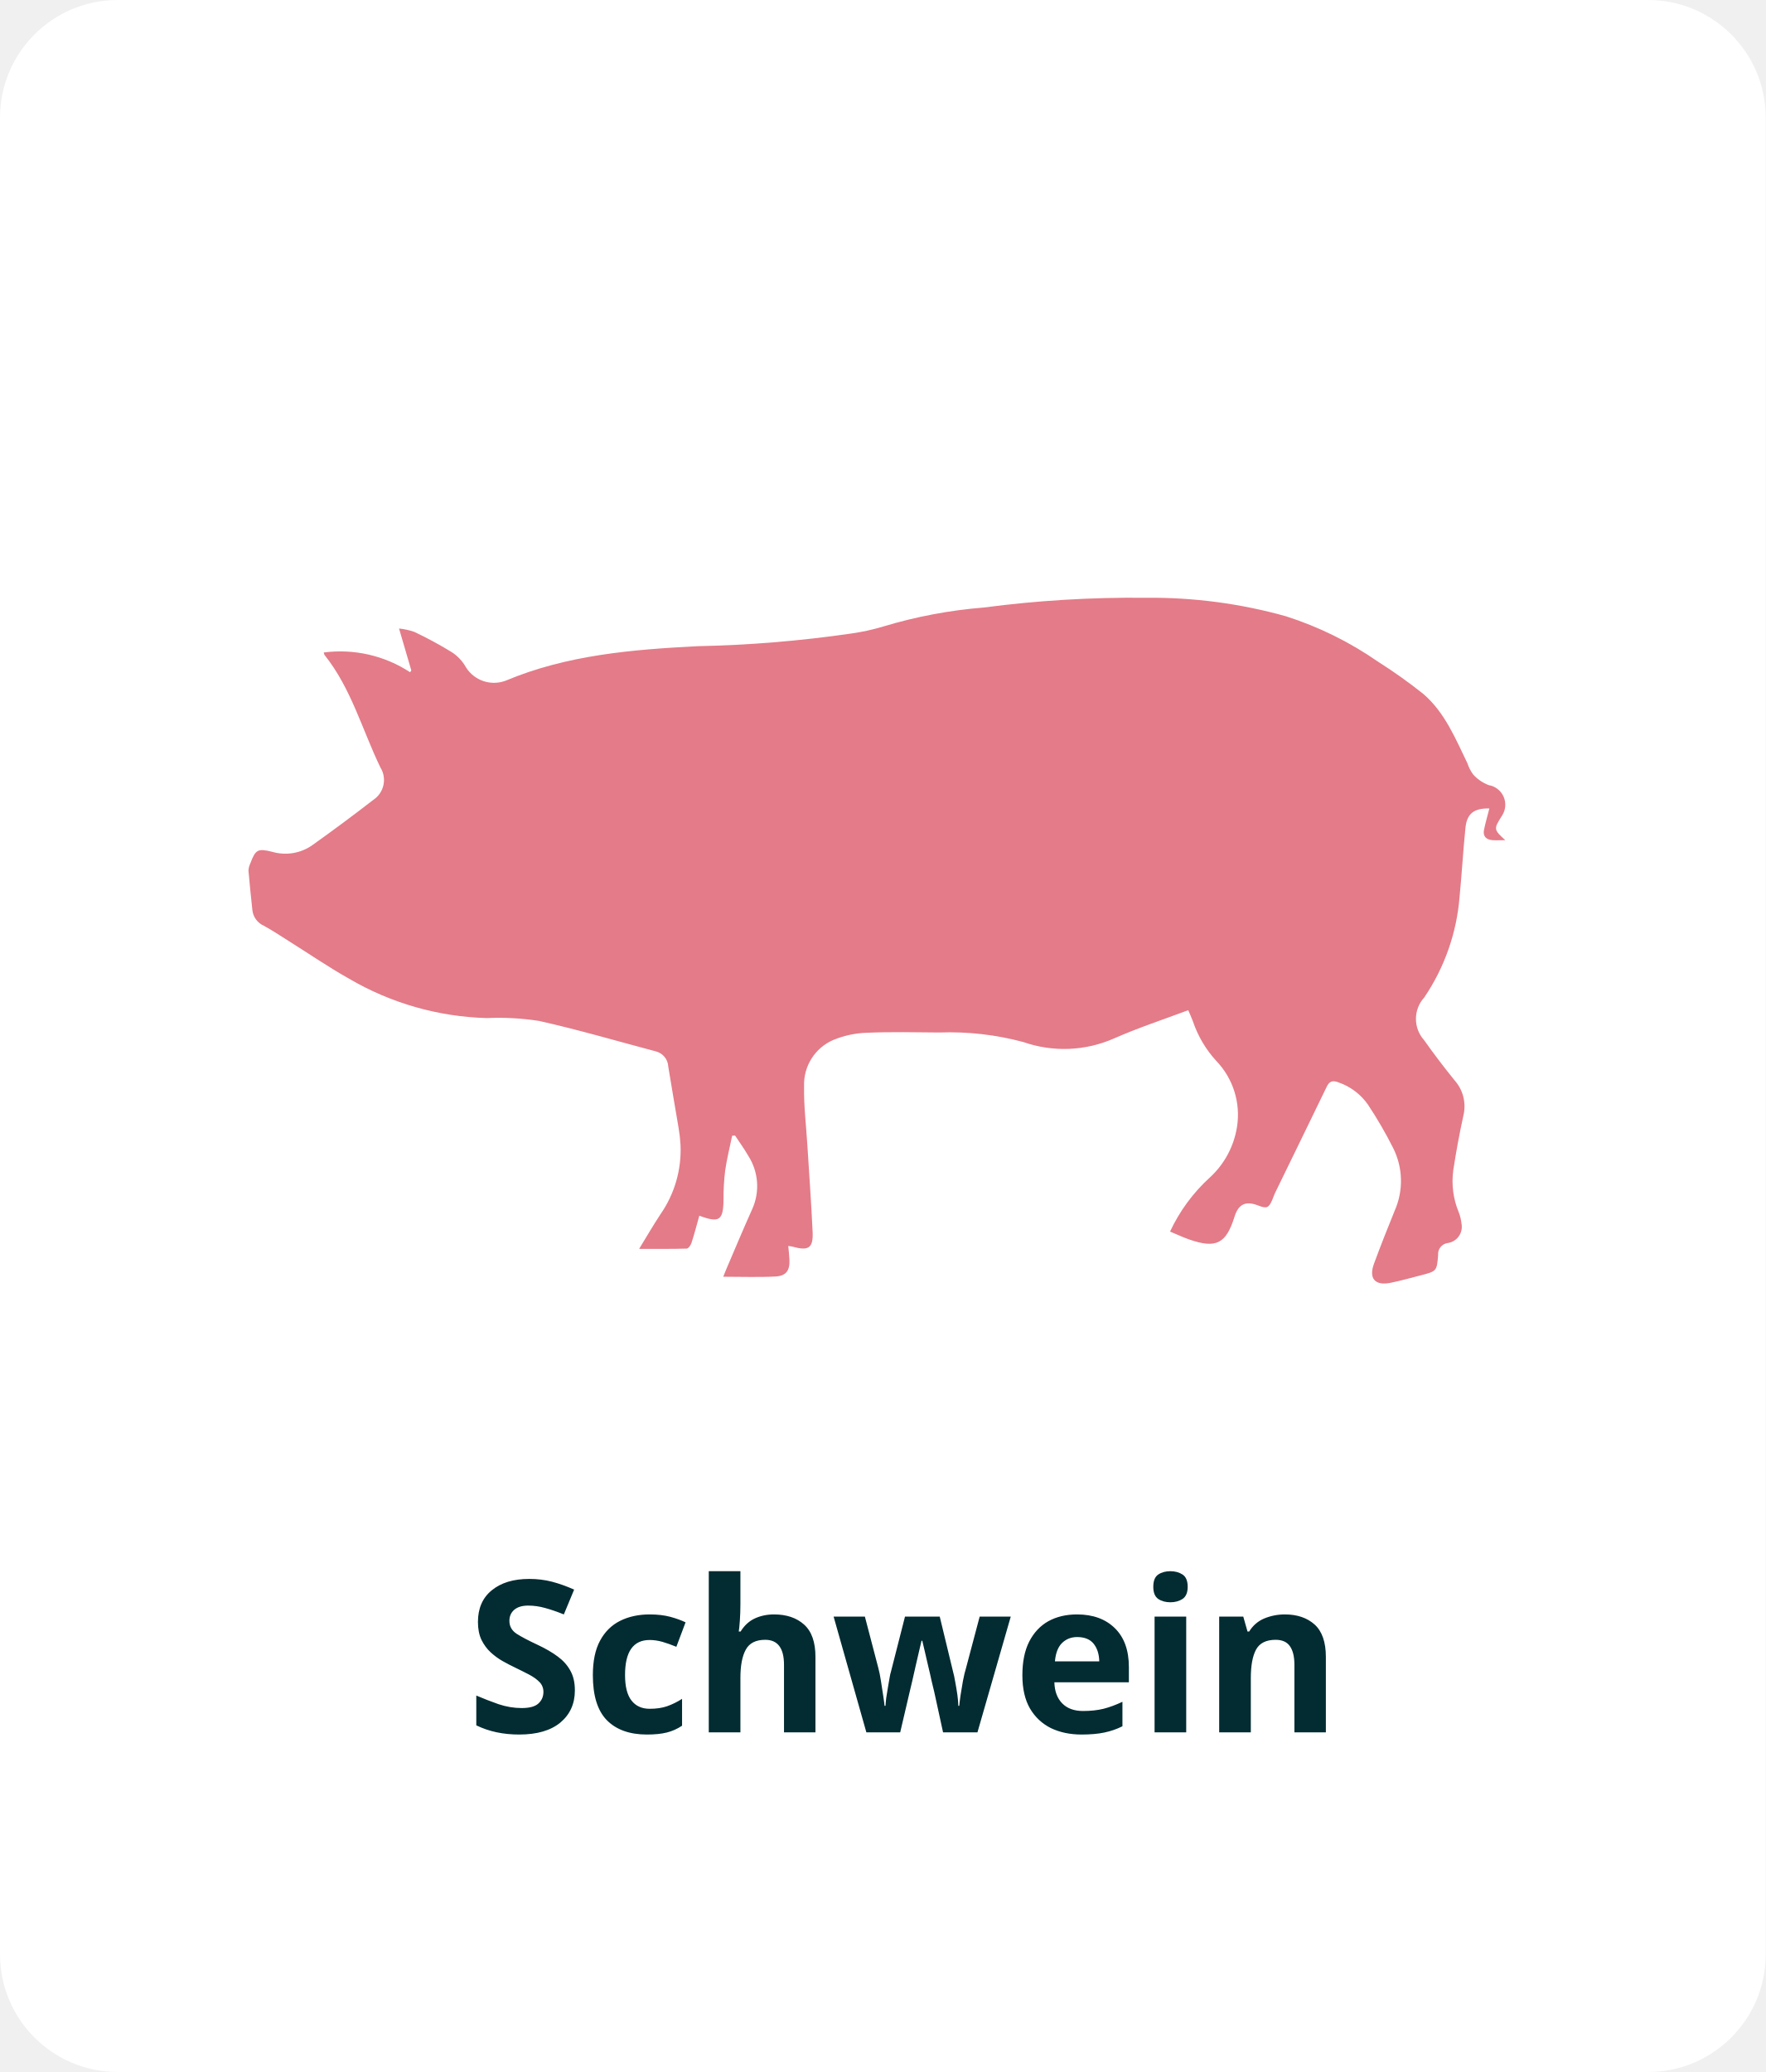
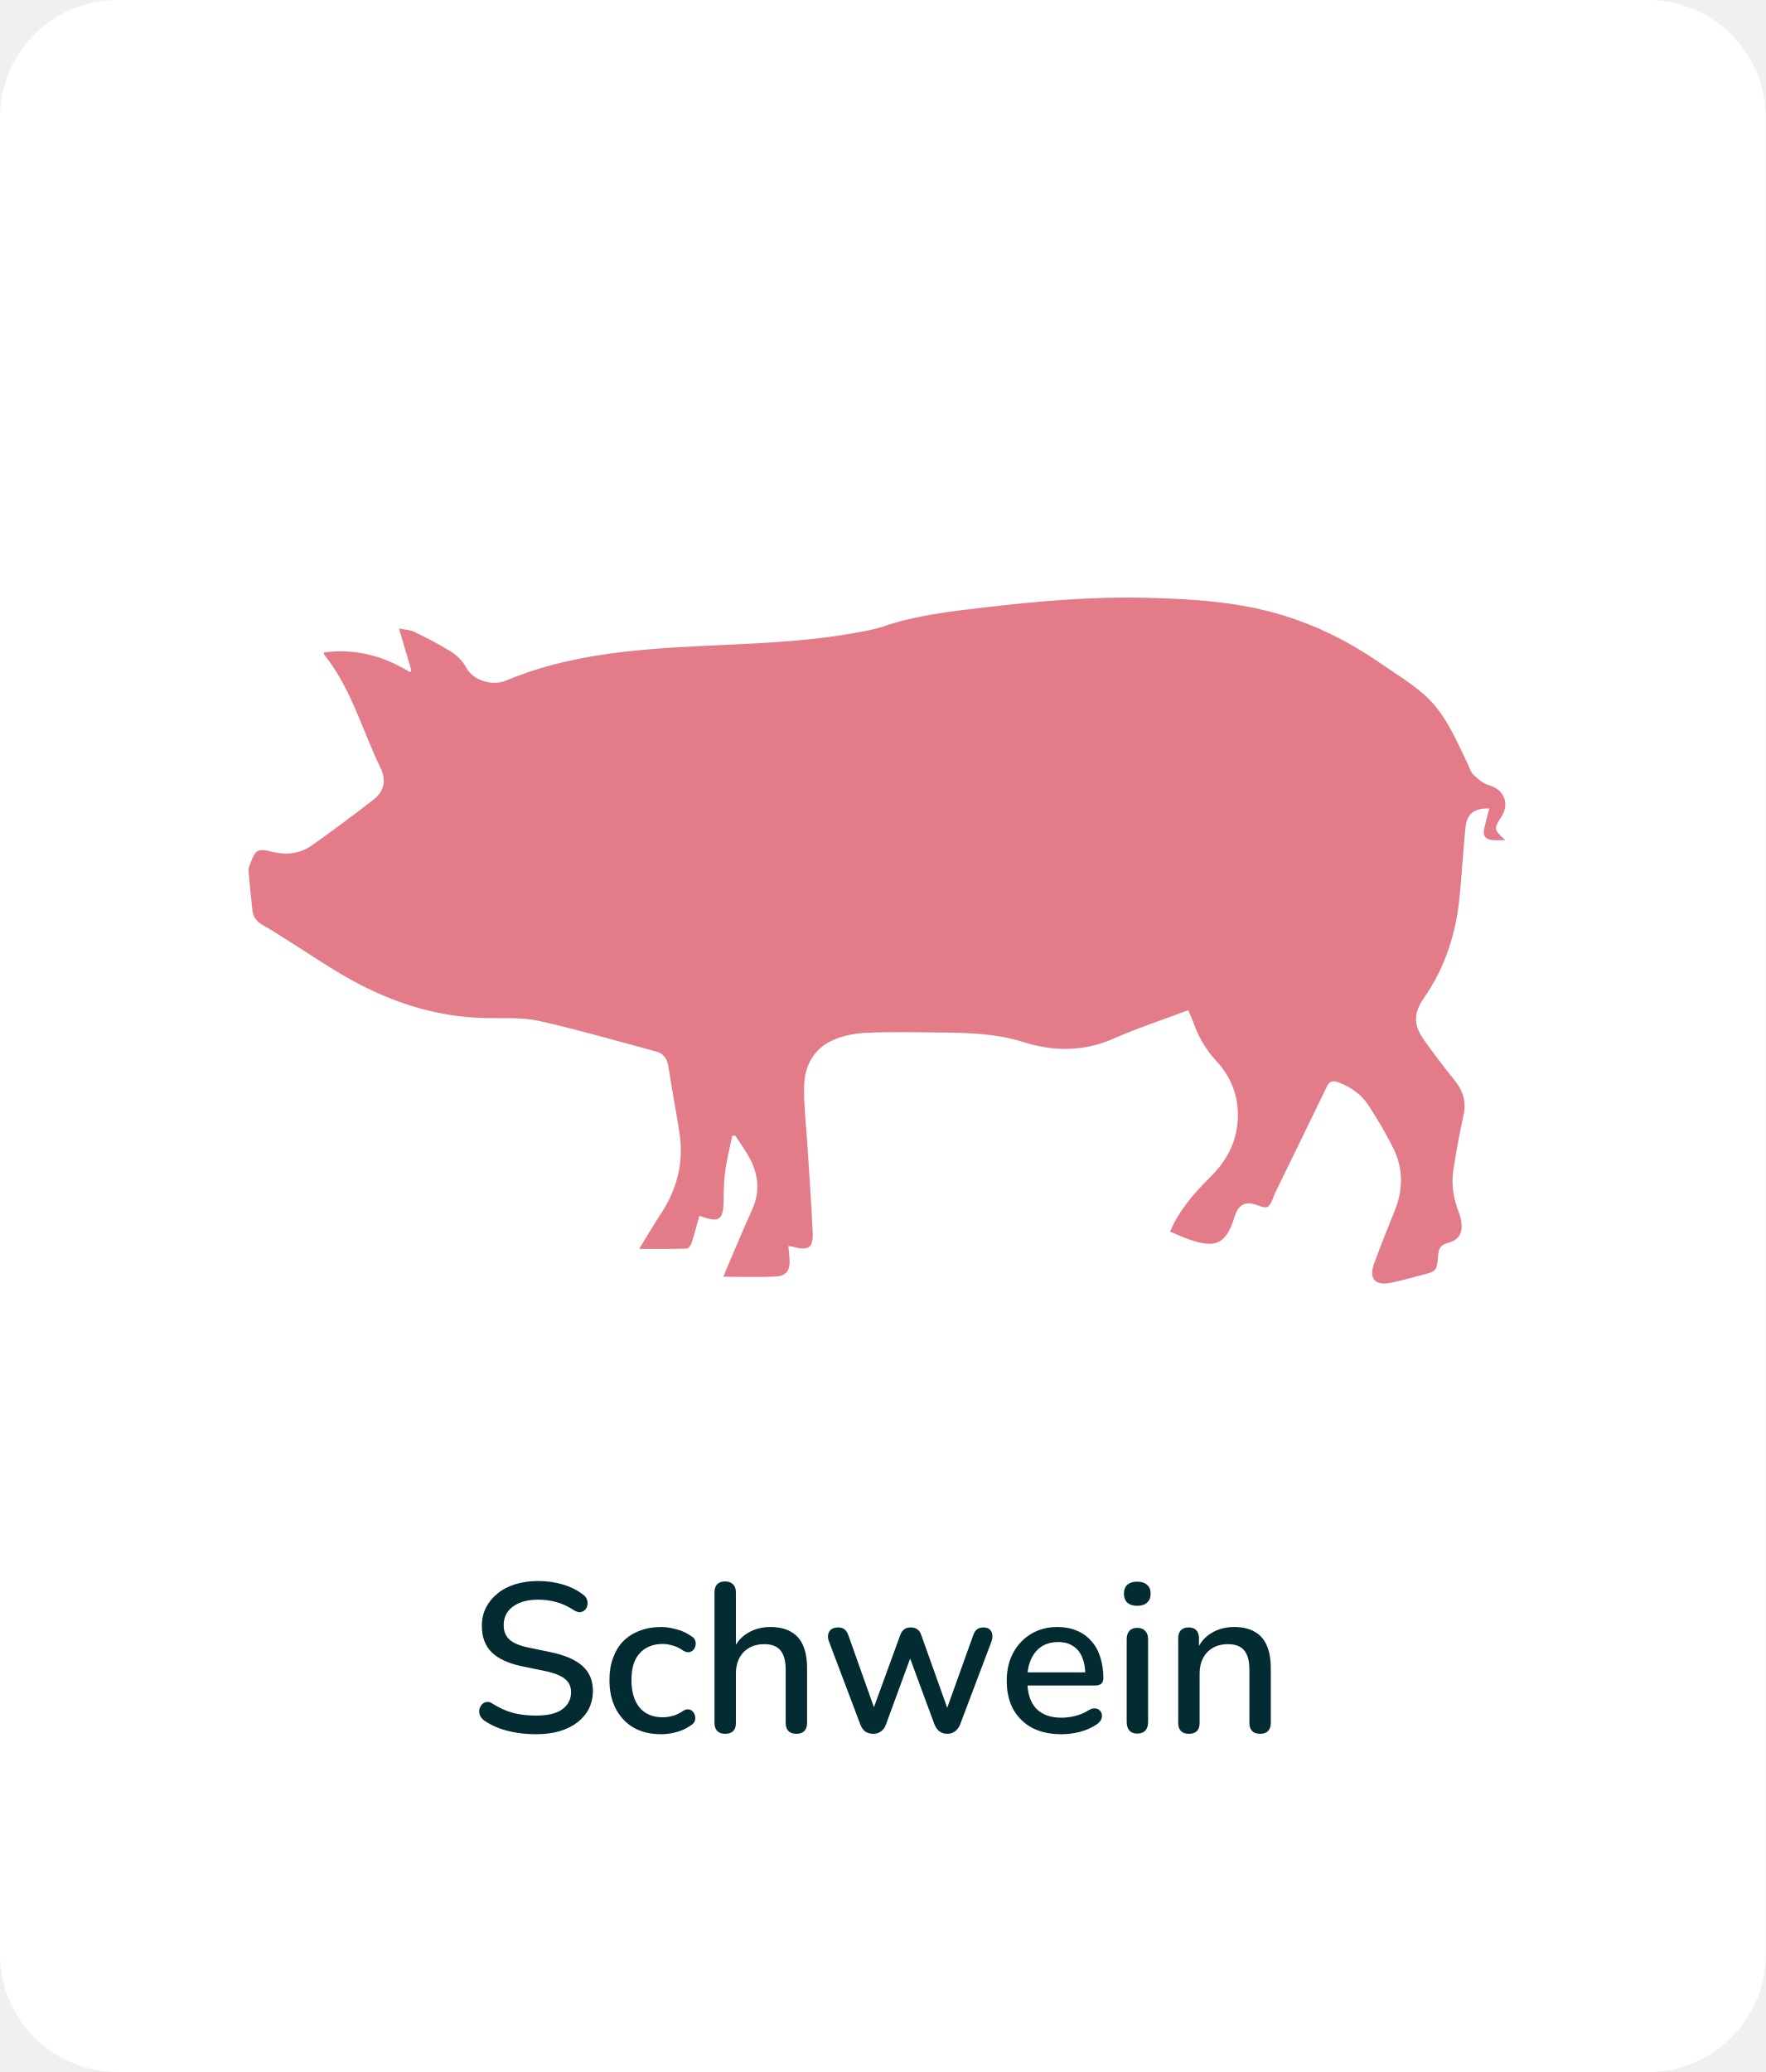
- <svg xmlns="http://www.w3.org/2000/svg" width="150" height="176" viewBox="0 0 150 176">
-   <defs>
-     <clipPath id="clip-path">
-       <rect id="Прямоугольник_72" data-name="Прямоугольник 72" width="106.768" height="58.266" fill="#e47b88" />
-     </clipPath>
-   </defs>
-   <g id="Сгруппировать_843" data-name="Сгруппировать 843" transform="translate(-878 -825)">
-     <rect id="Прямоугольник_145" data-name="Прямоугольник 145" width="150" height="176" rx="10" transform="translate(878 825)" fill="#fff" />
-     <g id="Pork" transform="translate(882.222 875.758)">
-       <g id="Сгруппировать_425" data-name="Сгруппировать 425" transform="translate(16.885)">
-         <g id="Сгруппировать_424" data-name="Сгруппировать 424" clip-path="url(#clip-path)">
-           <path id="Контур_260" data-name="Контур 260" d="M79.83,35.051c-2.137.8-4.26,1.5-6.293,2.395a10.5,10.5,0,0,1-7.7.313,24.106,24.106,0,0,0-7.156-.815c-2.054-.018-4.11-.066-6.16.024a8.084,8.084,0,0,0-2.845.613A4.114,4.114,0,0,0,47.2,41.491c-.033,1.664.175,3.333.278,5,.153,2.468.335,4.935.448,7.405.062,1.35-.352,1.62-1.67,1.246-.1-.028-.206-.035-.4-.066.038.424.084.791.1,1.159.044.921-.271,1.39-1.192,1.437-1.443.073-2.892.019-4.432.019.078-.2.151-.388.232-.577.739-1.72,1.457-3.45,2.226-5.157a4.751,4.751,0,0,0-.335-4.544c-.338-.592-.744-1.145-1.119-1.716l-.246.018c-.2.983-.452,1.959-.593,2.951a19.129,19.129,0,0,0-.14,2.469c-.02,1.77-.348,2.013-2.056,1.371-.218.771-.417,1.542-.661,2.3-.063.2-.264.49-.41.494-1.288.039-2.578.023-4.043.023.655-1.067,1.209-2.024,1.817-2.945a9.557,9.557,0,0,0,1.7-5.87,13.034,13.034,0,0,0-.165-1.46c-.286-1.736-.6-3.467-.876-5.206A1.4,1.4,0,0,0,34.6,38.547c-3.3-.876-6.577-1.839-9.9-2.583a22.2,22.2,0,0,0-4.452-.244A24.466,24.466,0,0,1,8.532,32.366c-1.748-.981-3.406-2.122-5.107-3.188-.7-.438-1.382-.9-2.105-1.293a1.647,1.647,0,0,1-.986-1.327C.218,25.438.093,24.319,0,23.2a1.621,1.621,0,0,1,.167-.642C.6,21.394.808,21.3,2,21.592a3.982,3.982,0,0,0,3.4-.542q2.643-1.882,5.211-3.869a2.023,2.023,0,0,0,.595-2.754c-1.548-3.2-2.473-6.713-4.747-9.555a.649.649,0,0,1-.059-.208A10.833,10.833,0,0,1,13.727,6.34l.109-.146L12.791,2.628a5.907,5.907,0,0,1,1.3.288,33.374,33.374,0,0,1,3.172,1.717,3.647,3.647,0,0,1,1.218,1.3,2.809,2.809,0,0,0,3.334,1.141c5.242-2.205,10.793-2.66,16.38-2.945a105.2,105.2,0,0,0,13-1.073,18.364,18.364,0,0,0,2.74-.6A40.8,40.8,0,0,1,62.465.846,97.619,97.619,0,0,1,76.221.019a42.441,42.441,0,0,1,11.9,1.566,29.438,29.438,0,0,1,7.835,3.861A43.393,43.393,0,0,1,99.821,8.2c1.816,1.569,2.715,3.782,3.736,5.889a3.212,3.212,0,0,0,.487.944,3.4,3.4,0,0,0,1.318.9,1.686,1.686,0,0,1,1.158,2.544c-.032.059-.07.114-.105.171-.632,1-.623,1.077.353,1.96-.454,0-.773.021-1.089,0-.54-.043-.833-.335-.717-.892.124-.6.3-1.192.452-1.8-1.292-.035-1.907.429-2.029,1.635-.2,1.952-.308,3.912-.5,5.864a17.741,17.741,0,0,1-3,8.552,2.7,2.7,0,0,0-.012,3.63c.822,1.164,1.689,2.3,2.585,3.408a3.318,3.318,0,0,1,.755,2.981q-.509,2.316-.864,4.665a6.845,6.845,0,0,0,.458,3.544,3.628,3.628,0,0,1,.238.968,1.393,1.393,0,0,1-1.189,1.669.941.941,0,0,0-.794,1.01c-.106,1.382-.132,1.383-1.485,1.732-.842.218-1.681.454-2.533.629-1.344.277-1.9-.353-1.422-1.641.554-1.506,1.149-3,1.751-4.484a6.233,6.233,0,0,0-.128-5.315A35.671,35.671,0,0,0,95.1,43.07a5.054,5.054,0,0,0-2.469-1.876c-.47-.184-.78-.163-1.022.337-1.463,3.028-2.942,6.047-4.413,9.071-.087.18-.143.375-.223.559-.3.692-.473.76-1.186.482-1.072-.419-1.685-.129-2.023.956-.714,2.29-1.569,2.723-3.85,1.925-.539-.189-1.059-.434-1.625-.669a14.488,14.488,0,0,1,3.386-4.6,7.385,7.385,0,0,0,2.3-4.278,6.593,6.593,0,0,0-1.758-5.618A9.427,9.427,0,0,1,80.233,36c-.11-.309-.255-.605-.4-.95" transform="translate(0 0)" fill="#e47b88" />
-         </g>
-       </g>
-       <text id="Schwein" transform="translate(-0.222 78.39)" fill="#022c32" font-size="18" font-family="Nunito-SemiBold, Nunito" font-weight="600">
-         <tspan x="35.634" y="18">Schwein</tspan>
-       </text>
-     </g>
-   </g>
+ <svg xmlns="http://www.w3.org/2000/svg" width="150" height="176" viewBox="0 0 150 176" fill="none">
+   <path d="M0 10C0 4.477 4.477 0 10 0H140C145.523 0 150 4.477 150 10V166C150 171.523 145.523 176 140 176H10C4.477 176 0 171.523 0 166V10Z" fill="white" />
+   <path d="M100.937 85.809C98.8 86.613 96.678 87.307 94.644 88.204C92.089 89.33 89.556 89.343 86.947 88.517C84.618 87.78 82.204 87.723 79.791 87.702C77.737 87.684 75.681 87.636 73.631 87.726C72.672 87.768 71.659 87.955 70.787 88.338C69.144 89.06 68.345 90.513 68.311 92.249C68.278 93.913 68.486 95.582 68.589 97.249C68.742 99.718 68.924 102.185 69.037 104.655C69.1 106.005 68.685 106.274 67.367 105.901C67.267 105.872 67.161 105.866 66.971 105.835C67.01 106.259 67.056 106.626 67.073 106.994C67.117 107.915 66.802 108.384 65.882 108.431C64.439 108.504 62.989 108.45 61.45 108.45C61.528 108.255 61.601 108.063 61.682 107.873C62.421 106.153 63.139 104.424 63.908 102.717C64.623 101.128 64.403 99.627 63.572 98.173C63.234 97.581 62.828 97.027 62.453 96.457C62.371 96.463 62.288 96.469 62.206 96.475C62.004 97.458 61.754 98.434 61.613 99.426C61.498 100.239 61.483 101.07 61.473 101.894C61.453 103.664 61.125 103.907 59.417 103.265C59.199 104.036 59 104.807 58.755 105.564C58.692 105.76 58.491 106.054 58.346 106.058C57.058 106.097 55.768 106.081 54.303 106.081C54.959 105.014 55.512 104.057 56.12 103.136C57.299 101.351 57.932 99.416 57.823 97.266C57.798 96.778 57.738 96.289 57.658 95.806C57.371 94.07 57.053 92.339 56.782 90.6C56.678 89.93 56.375 89.482 55.712 89.305C52.413 88.43 49.135 87.466 45.807 86.723C44.376 86.403 42.843 86.502 41.355 86.479C37.144 86.413 33.27 85.162 29.64 83.124C27.892 82.143 26.233 81.003 24.533 79.937C23.835 79.499 23.151 79.034 22.428 78.643C21.872 78.342 21.508 77.952 21.442 77.316C21.326 76.196 21.201 75.077 21.109 73.955C21.092 73.746 21.198 73.52 21.275 73.312C21.707 72.152 21.915 72.054 23.104 72.35C24.309 72.649 25.482 72.534 26.501 71.808C28.263 70.554 30.002 69.265 31.711 67.939C32.647 67.213 32.844 66.298 32.306 65.185C30.758 61.984 29.833 58.472 27.559 55.63C27.523 55.584 27.524 55.51 27.5 55.422C30.153 55.062 32.572 55.704 34.834 57.098C34.871 57.05 34.907 57.001 34.944 56.952C34.609 55.809 34.274 54.666 33.899 53.386C34.405 53.491 34.845 53.498 35.202 53.673C36.281 54.203 37.36 54.748 38.374 55.391C38.863 55.7 39.32 56.181 39.592 56.69C40.234 57.889 41.918 58.256 42.926 57.832C48.168 55.626 53.718 55.172 59.305 54.887C63.649 54.665 68.006 54.573 72.305 53.814C73.226 53.651 74.165 53.51 75.045 53.21C77.815 52.265 80.695 51.941 83.573 51.603C88.141 51.068 92.723 50.664 97.328 50.777C101.347 50.875 105.354 51.115 109.232 52.342C112.043 53.232 114.644 54.537 117.067 56.203C118.37 57.1 119.738 57.927 120.929 58.956C122.745 60.525 123.644 62.737 124.665 64.845C124.821 65.166 124.91 65.557 125.152 65.789C125.535 66.155 125.982 66.558 126.47 66.691C127.682 67.019 128.233 68.115 127.628 69.234C127.596 69.293 127.558 69.348 127.522 69.405C126.891 70.409 126.899 70.482 127.875 71.364C127.422 71.364 127.102 71.385 126.786 71.36C126.246 71.317 125.954 71.024 126.069 70.468C126.193 69.867 126.367 69.276 126.521 68.672C125.228 68.637 124.614 69.101 124.492 70.308C124.294 72.259 124.183 74.219 123.994 76.172C123.693 79.263 122.779 82.144 120.995 84.724C120.061 86.075 120.047 87.027 120.983 88.354C121.805 89.519 122.672 90.654 123.569 91.762C124.292 92.656 124.576 93.596 124.324 94.743C123.984 96.287 123.696 97.845 123.46 99.408C123.277 100.617 123.471 101.806 123.918 102.952C124.038 103.259 124.125 103.592 124.156 103.92C124.238 104.806 123.903 105.336 122.967 105.589C122.38 105.747 122.216 106.039 122.173 106.599C122.067 107.981 122.041 107.981 120.688 108.331C119.846 108.548 119.007 108.785 118.155 108.96C116.812 109.237 116.259 108.607 116.733 107.319C117.287 105.813 117.882 104.322 118.484 102.835C119.21 101.039 119.215 99.246 118.356 97.52C117.722 96.248 116.993 95.015 116.211 93.828C115.626 92.939 114.75 92.345 113.743 91.951C113.273 91.768 112.963 91.789 112.721 92.289C111.258 95.316 109.779 98.336 108.308 101.36C108.221 101.54 108.165 101.735 108.085 101.919C107.784 102.61 107.612 102.679 106.899 102.401C105.826 101.982 105.214 102.272 104.876 103.357C104.162 105.647 103.306 106.08 101.025 105.282C100.486 105.093 99.966 104.848 99.4 104.613C100.187 102.764 101.439 101.349 102.786 100.016C103.998 98.817 104.846 97.44 105.085 95.738C105.386 93.596 104.782 91.684 103.327 90.121C102.401 89.126 101.784 88.009 101.34 86.758C101.23 86.449 101.085 86.153 100.937 85.809Z" fill="#E47B88" />
+   <path d="M45.524 147.309C44.972 147.309 44.432 147.267 43.904 147.183C43.376 147.099 42.878 146.973 42.41 146.805C41.942 146.625 41.522 146.409 41.15 146.157C40.97 146.025 40.844 145.875 40.772 145.707C40.712 145.539 40.694 145.377 40.718 145.221C40.754 145.053 40.826 144.909 40.934 144.789C41.042 144.669 41.174 144.597 41.33 144.573C41.486 144.537 41.66 144.585 41.852 144.717C42.392 145.065 42.962 145.323 43.562 145.491C44.162 145.647 44.816 145.725 45.524 145.725C46.544 145.725 47.294 145.545 47.774 145.185C48.266 144.813 48.512 144.333 48.512 143.745C48.512 143.265 48.338 142.887 47.99 142.611C47.642 142.323 47.06 142.095 46.244 141.927L44.318 141.531C43.178 141.291 42.326 140.895 41.762 140.343C41.21 139.791 40.934 139.047 40.934 138.111C40.934 137.547 41.048 137.031 41.276 136.563C41.516 136.095 41.846 135.693 42.266 135.357C42.686 135.009 43.19 134.745 43.778 134.565C44.366 134.385 45.008 134.295 45.704 134.295C46.448 134.295 47.144 134.391 47.792 134.583C48.452 134.775 49.04 135.069 49.556 135.465C49.712 135.573 49.814 135.711 49.862 135.879C49.922 136.035 49.934 136.191 49.898 136.347C49.874 136.503 49.808 136.635 49.7 136.743C49.592 136.851 49.454 136.917 49.286 136.941C49.118 136.953 48.932 136.893 48.728 136.761C48.26 136.449 47.78 136.227 47.288 136.095C46.808 135.951 46.274 135.879 45.686 135.879C45.098 135.879 44.582 135.969 44.138 136.149C43.706 136.329 43.37 136.581 43.13 136.905C42.902 137.229 42.788 137.613 42.788 138.057C42.788 138.561 42.95 138.963 43.274 139.263C43.598 139.563 44.138 139.791 44.894 139.947L46.802 140.343C48.002 140.595 48.896 140.985 49.484 141.513C50.072 142.041 50.366 142.743 50.366 143.619C50.366 144.183 50.252 144.693 50.024 145.149C49.796 145.593 49.472 145.977 49.052 146.301C48.632 146.625 48.122 146.877 47.522 147.057C46.934 147.225 46.268 147.309 45.524 147.309ZM56.164 147.309C55.264 147.309 54.484 147.123 53.824 146.751C53.176 146.367 52.672 145.833 52.312 145.149C51.952 144.453 51.772 143.637 51.772 142.701C51.772 142.005 51.874 141.381 52.078 140.829C52.282 140.265 52.57 139.791 52.942 139.407C53.326 139.023 53.788 138.729 54.328 138.525C54.88 138.309 55.492 138.201 56.164 138.201C56.584 138.201 57.022 138.267 57.478 138.399C57.946 138.519 58.378 138.723 58.774 139.011C58.93 139.107 59.026 139.227 59.062 139.371C59.11 139.503 59.116 139.641 59.08 139.785C59.056 139.929 58.99 140.055 58.882 140.163C58.786 140.259 58.666 140.319 58.522 140.343C58.378 140.355 58.222 140.313 58.054 140.217C57.766 140.013 57.472 139.869 57.172 139.785C56.872 139.689 56.584 139.641 56.308 139.641C55.876 139.641 55.492 139.713 55.156 139.857C54.832 139.989 54.556 140.187 54.328 140.451C54.1 140.703 53.926 141.021 53.806 141.405C53.698 141.789 53.644 142.227 53.644 142.719C53.644 143.703 53.872 144.477 54.328 145.041C54.796 145.593 55.456 145.869 56.308 145.869C56.584 145.869 56.872 145.827 57.172 145.743C57.472 145.659 57.766 145.515 58.054 145.311C58.222 145.215 58.378 145.179 58.522 145.203C58.666 145.227 58.78 145.293 58.864 145.401C58.96 145.497 59.02 145.617 59.044 145.761C59.08 145.893 59.074 146.031 59.026 146.175C58.978 146.319 58.876 146.439 58.72 146.535C58.336 146.811 57.916 147.009 57.46 147.129C57.016 147.249 56.584 147.309 56.164 147.309ZM61.596 147.273C61.308 147.273 61.086 147.195 60.93 147.039C60.774 146.871 60.696 146.643 60.696 146.355V135.249C60.696 134.949 60.774 134.721 60.93 134.565C61.086 134.409 61.308 134.331 61.596 134.331C61.884 134.331 62.106 134.409 62.262 134.565C62.43 134.721 62.514 134.949 62.514 135.249V140.235H62.262C62.526 139.563 62.94 139.059 63.504 138.723C64.068 138.375 64.716 138.201 65.448 138.201C66.144 138.201 66.72 138.333 67.176 138.597C67.644 138.849 67.992 139.239 68.22 139.767C68.448 140.283 68.562 140.937 68.562 141.729V146.355C68.562 146.643 68.484 146.871 68.328 147.039C68.172 147.195 67.95 147.273 67.662 147.273C67.362 147.273 67.134 147.195 66.978 147.039C66.822 146.871 66.744 146.643 66.744 146.355V141.837C66.744 141.081 66.594 140.529 66.294 140.181C66.006 139.833 65.55 139.659 64.926 139.659C64.194 139.659 63.606 139.887 63.162 140.343C62.73 140.799 62.514 141.411 62.514 142.179V146.355C62.514 146.967 62.208 147.273 61.596 147.273ZM74.183 147.273C73.931 147.273 73.709 147.213 73.517 147.093C73.337 146.961 73.193 146.757 73.085 146.481L70.439 139.479C70.343 139.239 70.313 139.029 70.349 138.849C70.385 138.657 70.475 138.507 70.619 138.399C70.775 138.291 70.973 138.237 71.213 138.237C71.429 138.237 71.603 138.291 71.735 138.399C71.879 138.495 71.999 138.687 72.095 138.975L74.453 145.617H74.021L76.469 138.903C76.553 138.675 76.667 138.507 76.811 138.399C76.955 138.291 77.141 138.237 77.369 138.237C77.597 138.237 77.783 138.291 77.927 138.399C78.083 138.507 78.197 138.675 78.269 138.903L80.663 145.617H80.267L82.661 138.939C82.757 138.663 82.877 138.477 83.021 138.381C83.177 138.285 83.351 138.237 83.543 138.237C83.783 138.237 83.963 138.297 84.083 138.417C84.215 138.537 84.287 138.693 84.299 138.885C84.323 139.065 84.293 139.263 84.209 139.479L81.563 146.481C81.455 146.745 81.305 146.943 81.113 147.075C80.933 147.207 80.723 147.273 80.483 147.273C80.231 147.273 80.009 147.207 79.817 147.075C79.637 146.943 79.493 146.745 79.385 146.481L76.865 139.659H77.765L75.263 146.481C75.167 146.745 75.023 146.943 74.831 147.075C74.651 147.207 74.435 147.273 74.183 147.273ZM90.166 147.309C89.206 147.309 88.378 147.129 87.682 146.769C86.998 146.397 86.464 145.875 86.08 145.203C85.708 144.519 85.522 143.709 85.522 142.773C85.522 141.861 85.708 141.063 86.08 140.379C86.452 139.695 86.962 139.161 87.61 138.777C88.258 138.393 88.996 138.201 89.824 138.201C90.436 138.201 90.982 138.303 91.462 138.507C91.942 138.699 92.35 138.987 92.686 139.371C93.034 139.743 93.292 140.199 93.46 140.739C93.64 141.279 93.73 141.885 93.73 142.557C93.73 142.761 93.67 142.917 93.55 143.025C93.43 143.121 93.25 143.169 93.01 143.169H86.962V142.053H92.506L92.2 142.305C92.2 141.705 92.11 141.195 91.93 140.775C91.762 140.355 91.504 140.037 91.156 139.821C90.82 139.593 90.4 139.479 89.896 139.479C89.332 139.479 88.852 139.611 88.456 139.875C88.072 140.139 87.778 140.505 87.574 140.973C87.37 141.441 87.268 141.987 87.268 142.611V142.719C87.268 143.775 87.514 144.573 88.006 145.113C88.51 145.641 89.236 145.905 90.184 145.905C90.544 145.905 90.922 145.857 91.318 145.761C91.726 145.665 92.11 145.503 92.47 145.275C92.674 145.155 92.854 145.101 93.01 145.113C93.178 145.125 93.31 145.179 93.406 145.275C93.514 145.371 93.58 145.491 93.604 145.635C93.628 145.779 93.604 145.929 93.532 146.085C93.46 146.229 93.334 146.361 93.154 146.481C92.746 146.757 92.272 146.967 91.732 147.111C91.192 147.243 90.67 147.309 90.166 147.309ZM96.612 147.255C96.324 147.255 96.102 147.171 95.946 147.003C95.79 146.823 95.712 146.577 95.712 146.265V139.245C95.712 138.933 95.79 138.693 95.946 138.525C96.102 138.357 96.324 138.273 96.612 138.273C96.9 138.273 97.122 138.357 97.278 138.525C97.446 138.693 97.53 138.933 97.53 139.245V146.265C97.53 146.577 97.452 146.823 97.296 147.003C97.14 147.171 96.912 147.255 96.612 147.255ZM96.612 136.401C96.252 136.401 95.97 136.311 95.766 136.131C95.574 135.951 95.478 135.699 95.478 135.375C95.478 135.039 95.574 134.787 95.766 134.619C95.97 134.439 96.252 134.349 96.612 134.349C96.972 134.349 97.248 134.439 97.44 134.619C97.644 134.787 97.746 135.039 97.746 135.375C97.746 135.699 97.644 135.951 97.44 136.131C97.248 136.311 96.972 136.401 96.612 136.401ZM100.989 147.273C100.701 147.273 100.479 147.195 100.323 147.039C100.167 146.871 100.089 146.643 100.089 146.355V139.155C100.089 138.855 100.167 138.627 100.323 138.471C100.479 138.315 100.695 138.237 100.971 138.237C101.259 138.237 101.475 138.315 101.619 138.471C101.775 138.627 101.853 138.855 101.853 139.155V140.559L101.655 140.235C101.919 139.563 102.333 139.059 102.897 138.723C103.461 138.375 104.109 138.201 104.841 138.201C105.537 138.201 106.113 138.333 106.569 138.597C107.037 138.849 107.385 139.239 107.613 139.767C107.841 140.283 107.955 140.937 107.955 141.729V146.355C107.955 146.643 107.877 146.871 107.721 147.039C107.565 147.195 107.343 147.273 107.055 147.273C106.755 147.273 106.527 147.195 106.371 147.039C106.215 146.871 106.137 146.643 106.137 146.355V141.837C106.137 141.081 105.987 140.529 105.687 140.181C105.399 139.833 104.943 139.659 104.319 139.659C103.587 139.659 102.999 139.887 102.555 140.343C102.123 140.799 101.907 141.411 101.907 142.179V146.355C101.907 146.967 101.601 147.273 100.989 147.273Z" fill="#022C32" />
</svg>
